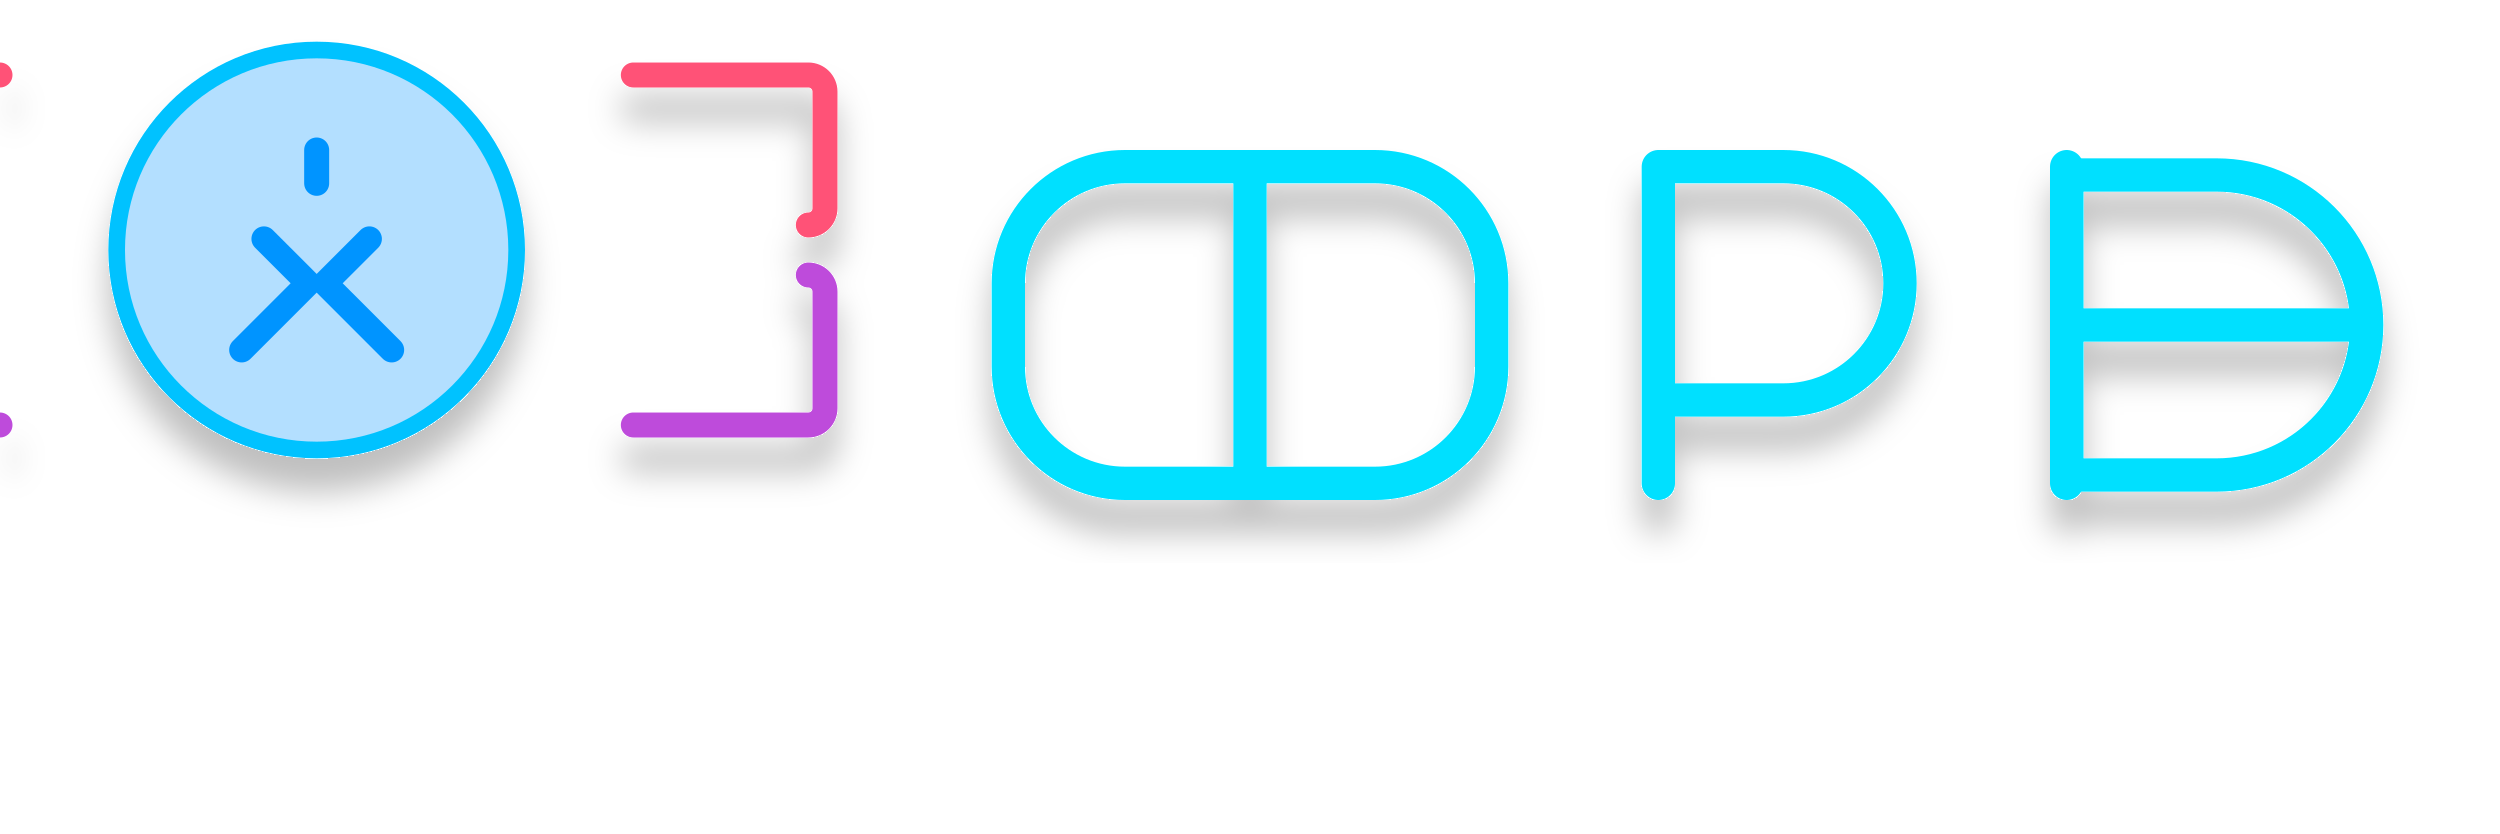
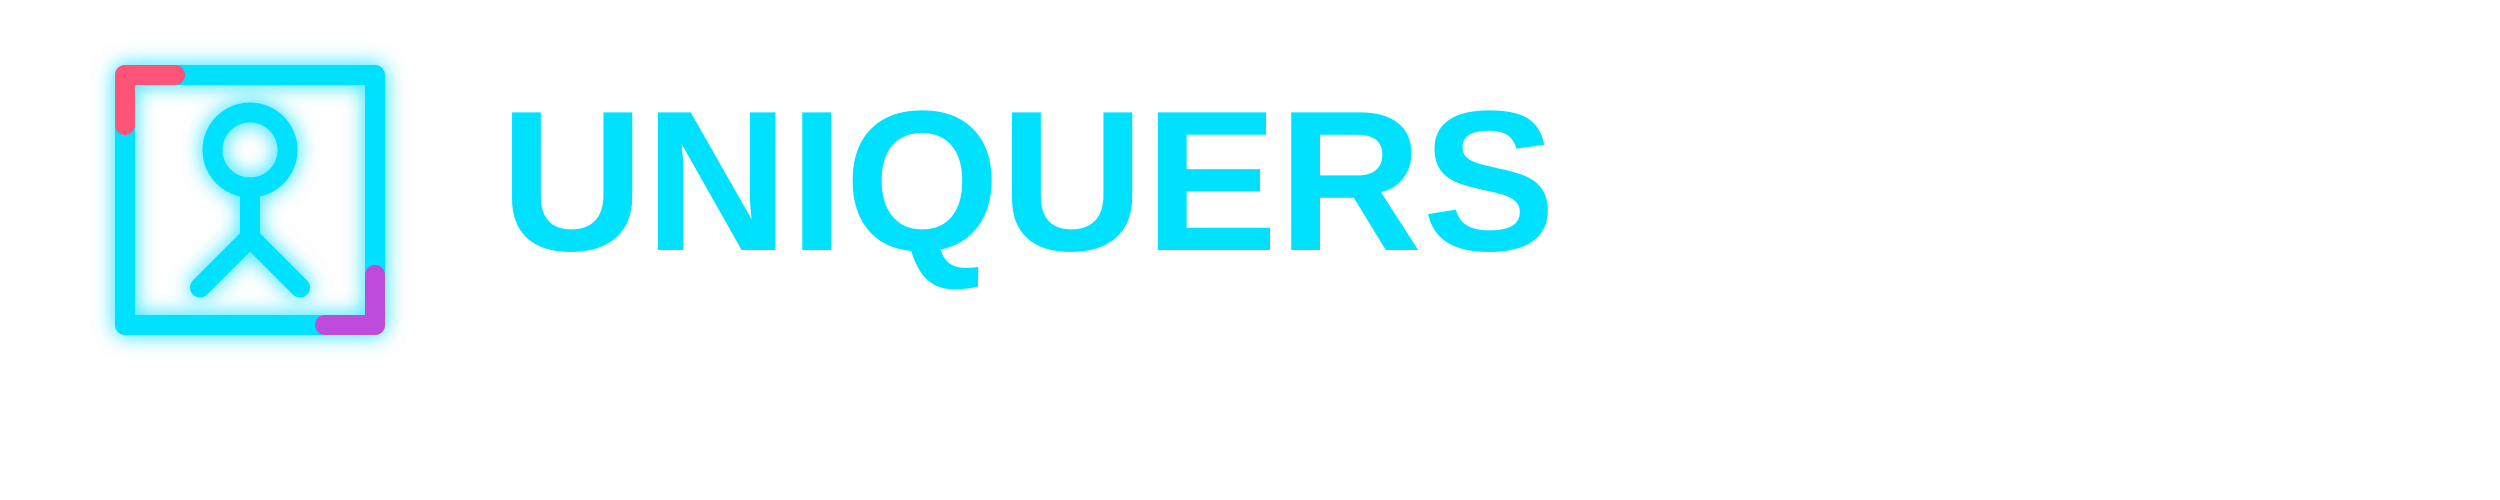
- <svg xmlns="http://www.w3.org/2000/svg" width="300" height="100" viewBox="0 0 300 100" fill="none">
-   <g filter="url(#filter0_d_1_2)">
-     <path d="M150 20H165C172.732 20 179 26.268 179 34V44C179 51.732 172.732 58 165 58H150M150 20V58M150 20H135C127.268 20 121 26.268 121 34V44C121 51.732 127.268 58 135 58H150" stroke="#00E0FF" stroke-width="4" stroke-linecap="round" stroke-linejoin="round" />
-     <path d="M199 20V58M199 20H214C221.732 20 228 26.268 228 34V34C228 41.732 221.732 48 214 48H199" stroke="#00E0FF" stroke-width="4" stroke-linecap="round" stroke-linejoin="round" />
-     <path d="M248 20V58" stroke="#00E0FF" stroke-width="4" stroke-linecap="round" stroke-linejoin="round" />
-     <path d="M284 39C284 29.059 275.941 21 266 21H248V39H266M248 39H266M248 39V57H266C275.941 57 284 48.941 284 39C284 39 284 39 284 39H266" stroke="#00E0FF" stroke-width="4" stroke-linecap="round" stroke-linejoin="round" />
-     <path d="M304 20V58" stroke="#00E0FF" stroke-width="4" stroke-linecap="round" stroke-linejoin="round" />
-     <path d="M340 39C340 29.059 331.941 21 322 21H304V39H322M304 39H322M304 39V57H322C331.941 57 340 48.941 340 39C340 39 340 39 340 39H322" stroke="#00E0FF" stroke-width="4" stroke-linecap="round" stroke-linejoin="round" />
-     <path d="M360 58V30C360 24.477 364.477 20 370 20H380C385.523 20 390 24.477 390 30V48C390 53.523 385.523 58 380 58H360Z" stroke="#00E0FF" stroke-width="4" stroke-linecap="round" stroke-linejoin="round" />
-     <path d="M425 39C425 29.059 416.941 21 407 21H400C390.059 21 382 29.059 382 39C382 48.941 390.059 57 400 57H407C416.941 57 425 48.941 425 39Z" stroke="#00E0FF" stroke-width="4" stroke-linecap="round" stroke-linejoin="round" />
-     <path d="M61.999 30C61.999 43.255 51.254 54 37.999 54C24.744 54 13.999 43.255 13.999 30C13.999 16.745 24.744 6 37.999 6C51.254 6 61.999 16.745 61.999 30Z" fill="#0094FF" fill-opacity="0.3" />
-     <path d="M61.999 30C61.999 43.255 51.254 54 37.999 54C24.744 54 13.999 43.255 13.999 30C13.999 16.745 24.744 6 37.999 6C51.254 6 61.999 16.745 61.999 30Z" stroke="#00C2FF" stroke-width="2" />
-     <path d="M75.999 9L96.999 9C98.104 9 98.999 9.895 98.999 11L98.999 25C98.999 26.105 98.104 27 96.999 27V27" stroke="#FF5277" stroke-width="3" stroke-linecap="round" stroke-linejoin="round" />
-     <path d="M75.999 51L96.999 51C98.104 51 98.999 50.105 98.999 49L98.999 35C98.999 33.895 98.104 33 96.999 33V33" stroke="#BE4BDB" stroke-width="3" stroke-linecap="round" stroke-linejoin="round" />
-     <path d="M-0.001 51L-20.001 51C-21.105 51 -22.001 50.105 -22.001 49L-22.001 35C-22.001 33.895 -21.105 33 -20.001 33V33" stroke="#BE4BDB" stroke-width="3" stroke-linecap="round" stroke-linejoin="round" />
-     <path d="M-0.001 9L-20.001 9C-21.105 9 -22.001 9.895 -22.001 11L-22.001 25C-22.001 26.105 -21.105 27 -20.001 27V27" stroke="#FF5277" stroke-width="3" stroke-linecap="round" stroke-linejoin="round" />
-     <path d="M44.328 28.664L38.999 33.993L46.999 41.993" stroke="#0094FF" stroke-width="3" stroke-linecap="round" stroke-linejoin="round" />
-     <path d="M31.671 28.664L36.999 33.993L29 41.993" stroke="#0094FF" stroke-width="3" stroke-linecap="round" stroke-linejoin="round" />
-     <path d="M38 18V22" stroke="#0094FF" stroke-width="3" stroke-linecap="round" stroke-linejoin="round" />
+ <svg xmlns="http://www.w3.org/2000/svg" viewBox="0 0 1000 200">
+   <g filter="url(#neon-glow)">
+     <path d="M 50 30 L 150 30 L 150 130 L 50 130 Z" fill="none" stroke="#00E0FF" stroke-width="8" stroke-linejoin="round" />
+     <path d="M 50 30 L 50 50 M 50 30 L 70 30" stroke="#FF5277" stroke-width="8" stroke-linecap="round" />
+     <path d="M 150 110 L 150 130 M 130 130 L 150 130" stroke="#BE4BDB" stroke-width="8" stroke-linecap="round" />
+     <circle cx="100" cy="60" r="15" fill="none" stroke="#00E0FF" stroke-width="8" />
+     <path d="M 100 75 L 100 95 M 80 115 L 100 95 L 120 115" fill="none" stroke="#00E0FF" stroke-width="8" stroke-linecap="round" stroke-linejoin="round" />
  </g>
+   <text x="200" y="100" fill="#00E0FF" font-family="Arial, sans-serif" font-size="80" font-weight="bold">UNIQUERS</text>
  <defs>
-     <filter id="filter0_d_1_2" x="-30.501" y="0.5" width="463" height="67" filterUnits="userSpaceOnUse" color-interpolation-filters="sRGB">
-       <feFlood flood-opacity="0" result="BackgroundImageFix" />
-       <feColorMatrix in="SourceAlpha" type="matrix" values="0 0 0 0 0 0 0 0 0 0 0 0 0 0 0 0 0 0 127 0" result="hardAlpha" />
-       <feOffset dy="4" />
-       <feGaussianBlur stdDeviation="2" />
-       <feComposite in2="hardAlpha" operator="out" />
-       <feColorMatrix type="matrix" values="0 0 0 0 0 0 0 0 0 0 0 0 0 0 0 0 0 0 0.25 0" />
-       <feBlend mode="normal" in2="BackgroundImageFix" result="effect1_dropShadow_1_2" />
-       <feBlend mode="normal" in="SourceGraphic" in2="effect1_dropShadow_1_2" result="shape" />
+     <filter id="neon-glow" x="-50%" y="-50%" width="200%" height="200%">
+       <feGaussianBlur in="SourceGraphic" stdDeviation="4" result="blur" />
+       <feFlood flood-color="#00E0FF" flood-opacity="0.5" result="color" />
+       <feComposite in="color" in2="blur" operator="in" result="glow" />
+       <feMerge>
+         <feMergeNode in="glow" />
+         <feMergeNode in="glow" />
+         <feMergeNode in="SourceGraphic" />
+       </feMerge>
    </filter>
  </defs>
</svg>
